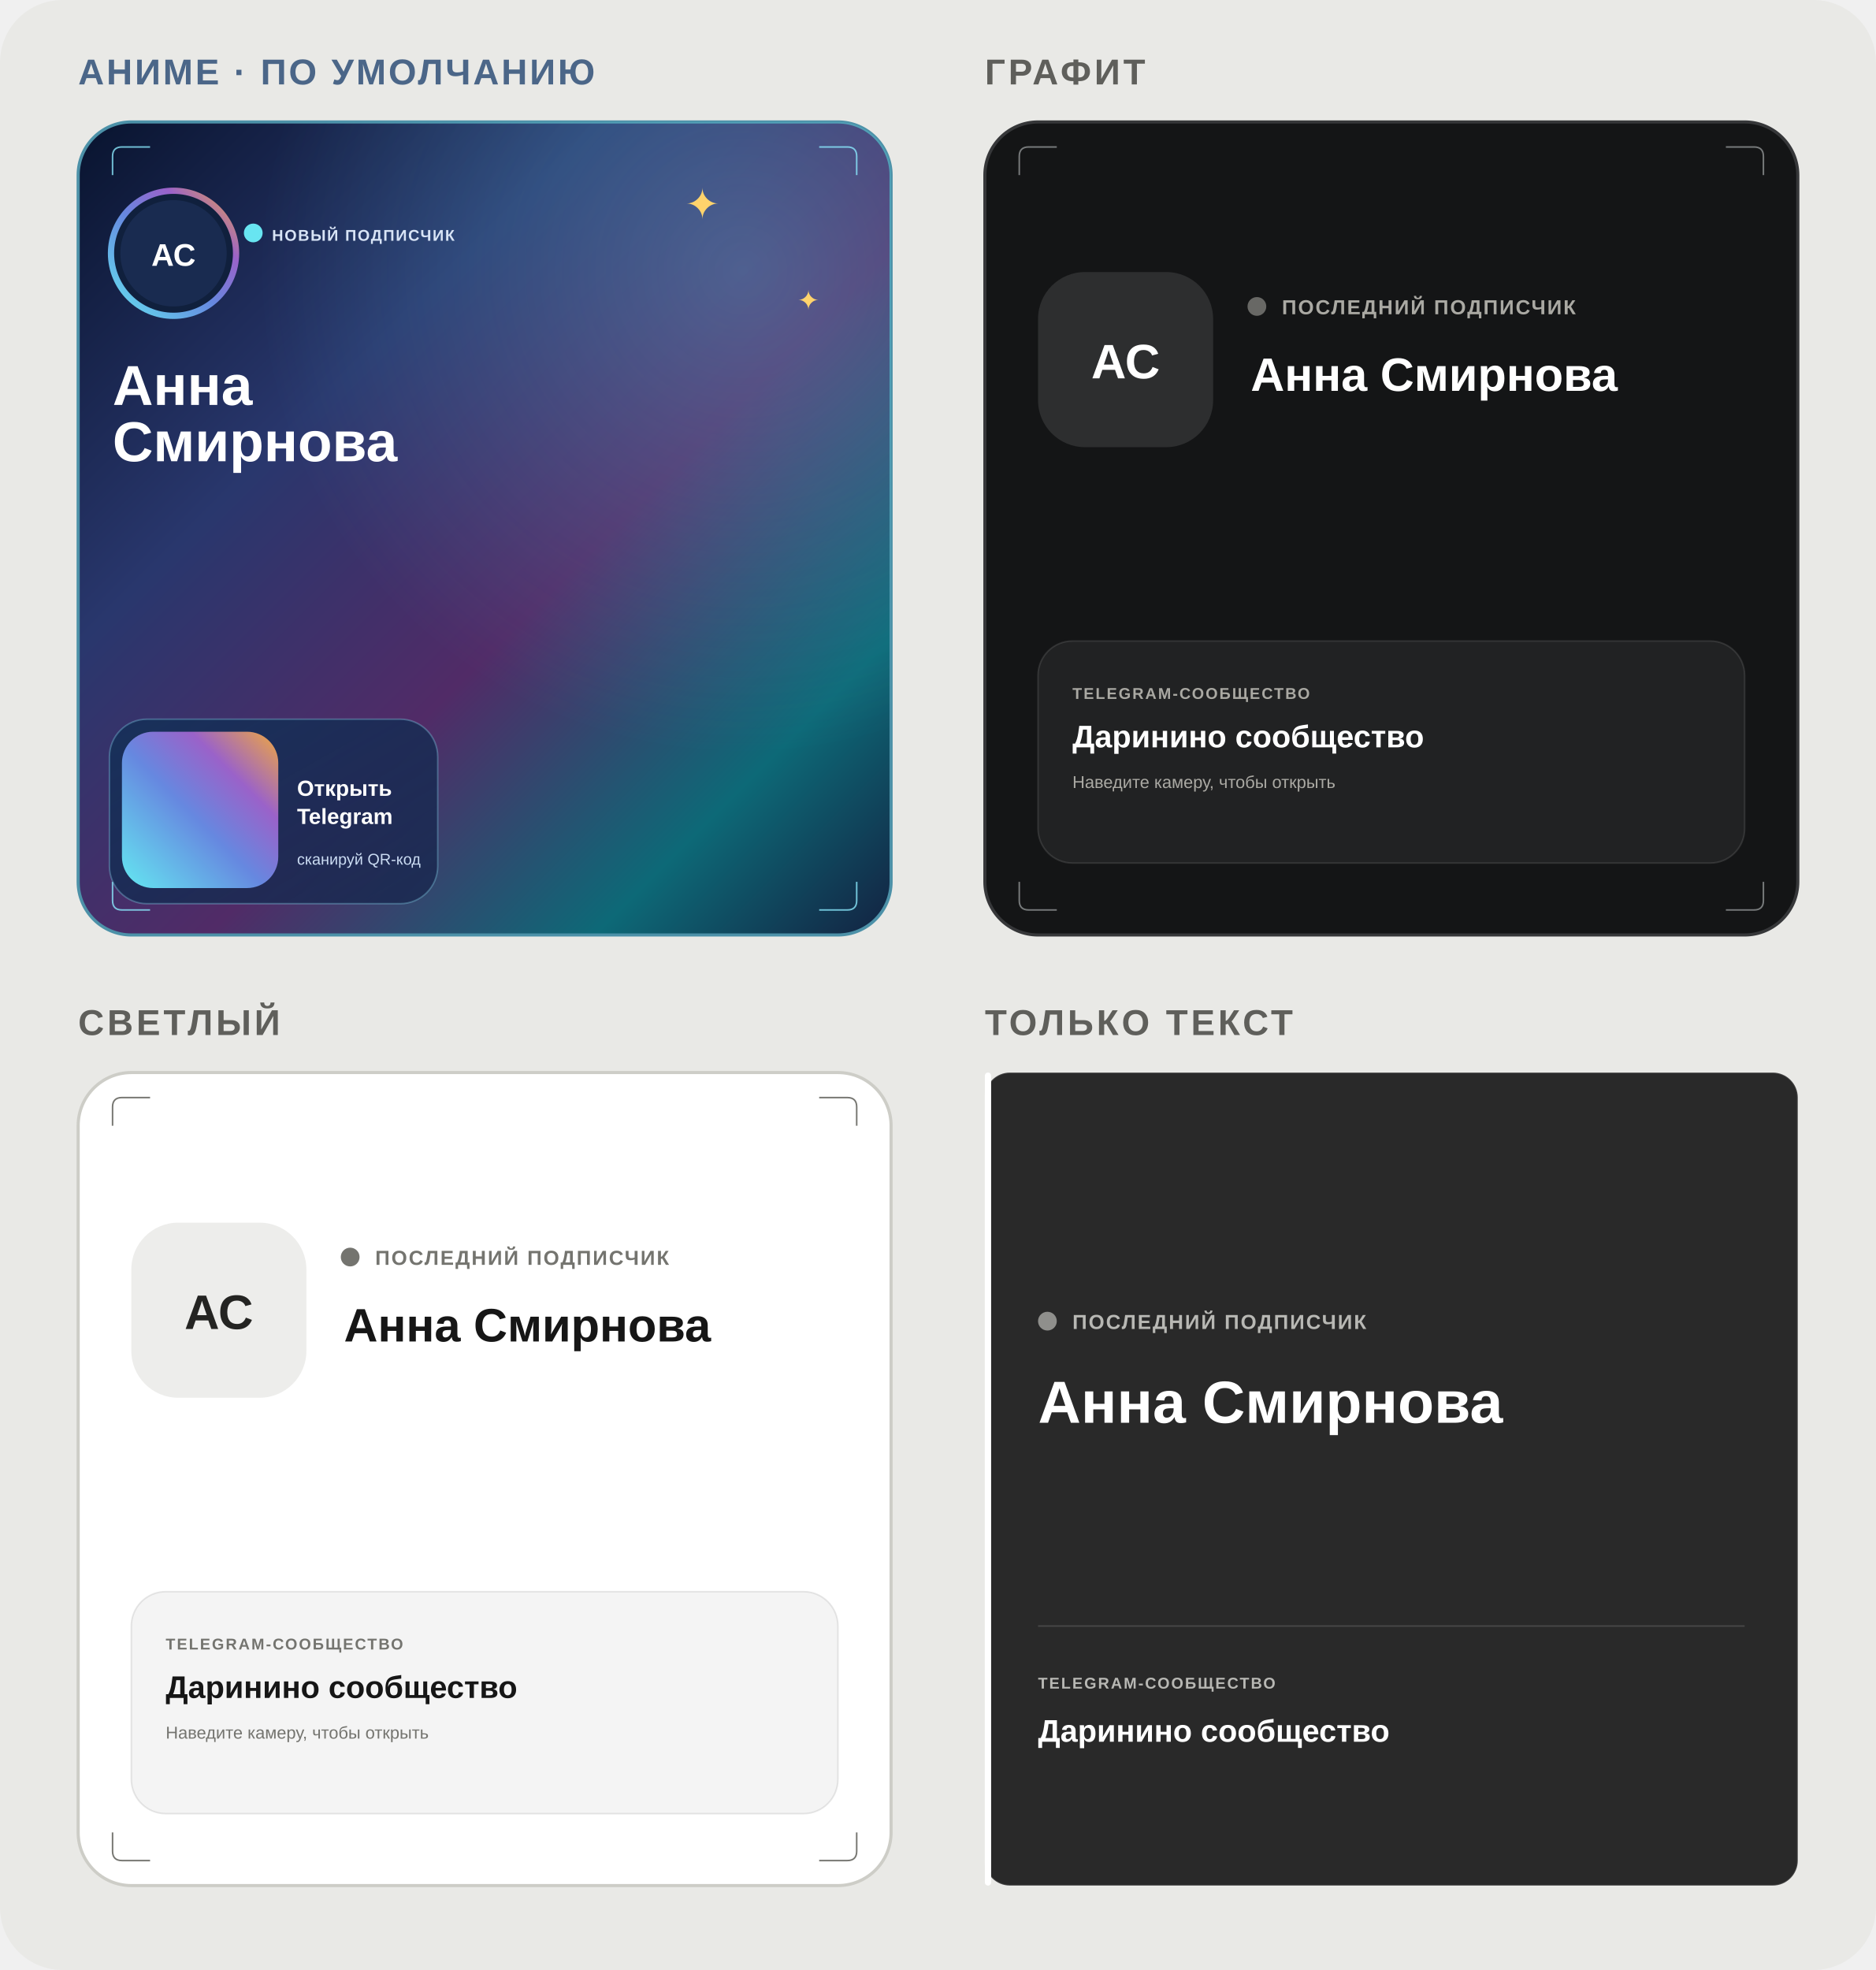
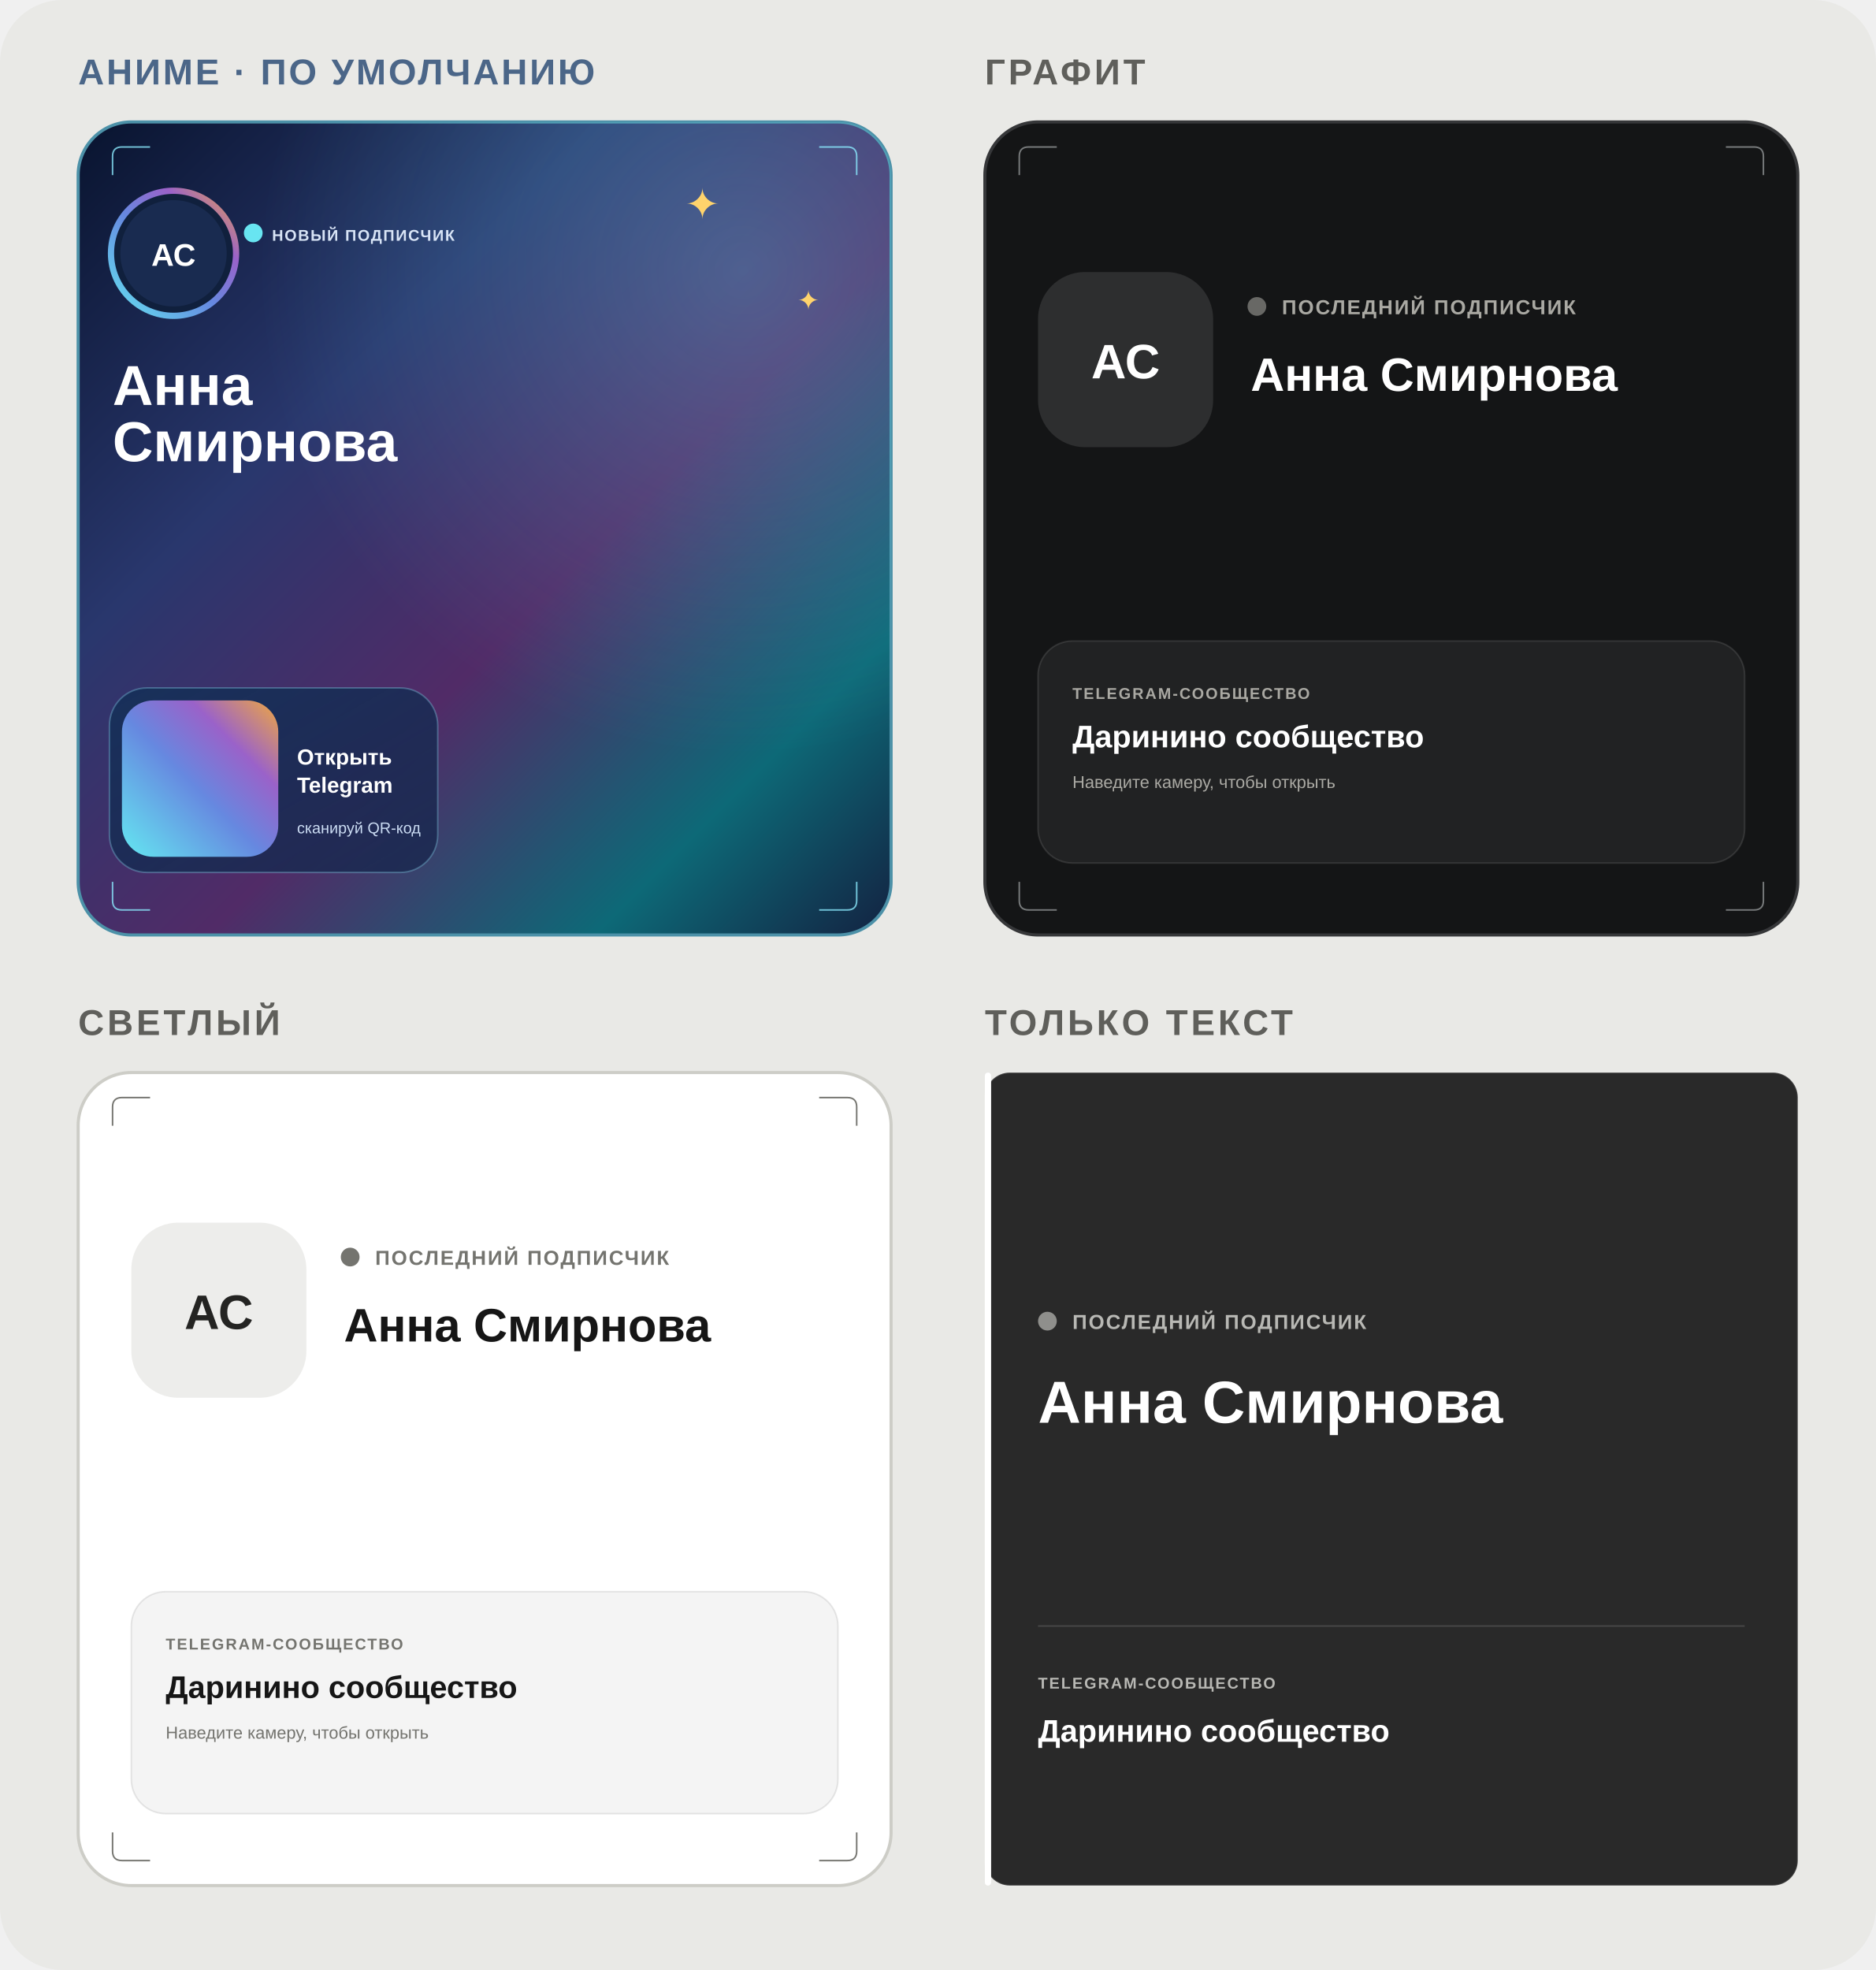
<svg xmlns="http://www.w3.org/2000/svg" width="1200" height="1260" viewBox="0 0 1200 1260">
  <defs>
    <linearGradient id="animeBg" x1="0" y1="0" x2="1" y2="1">
      <stop offset="0" stop-color="#09142f" />
      <stop offset="0.32" stop-color="#29376d" />
      <stop offset="0.58" stop-color="#512b67" />
      <stop offset="0.82" stop-color="#0d6977" />
      <stop offset="1" stop-color="#132342" />
    </linearGradient>
    <radialGradient id="animeGlow" cx="82%" cy="18%" r="60%">
      <stop offset="0" stop-color="#6cebff" stop-opacity="0.26" />
      <stop offset="1" stop-color="#6cebff" stop-opacity="0" />
    </radialGradient>
    <linearGradient id="avatarRing" x1="0" y1="1" x2="1" y2="0">
      <stop offset="0" stop-color="#64e8f1" />
      <stop offset="0.46" stop-color="#6688e0" />
      <stop offset="0.72" stop-color="#9a62c9" />
      <stop offset="1" stop-color="#f0a83f" />
    </linearGradient>
    <linearGradient id="qrPanel" x1="0" y1="0" x2="1" y2="1">
      <stop offset="0" stop-color="#17305a" stop-opacity="0.96" />
      <stop offset="1" stop-color="#1a274e" stop-opacity="0.82" />
    </linearGradient>
  </defs>
  <rect width="1200" height="1260" rx="40" fill="#e9e9e6" />
  <g font-family="Segoe UI, Arial, sans-serif">
    <g transform="translate(580 0)">
      <text x="50" y="54" fill="#5f5f5b" font-size="23" font-weight="600" letter-spacing="2">ГРАФИТ</text>
      <rect x="50" y="78" width="520" height="520" rx="34" fill="#141516" stroke="#363739" stroke-width="2" />
      <path d="M72 112V100Q72 94 78 94H96M548 112V100Q548 94 542 94H524M72 564V576Q72 582 78 582H96M548 564V576Q548 582 542 582H524" fill="none" stroke="#777a7b" />
      <rect x="84" y="174" width="112" height="112" rx="30" fill="#2d2e2f" />
      <text x="140" y="242" text-anchor="middle" fill="#fff" font-size="31" font-weight="700">АС</text>
      <circle cx="224" cy="196" r="6" fill="#686865" />
      <text x="240" y="201" fill="#aaa9a3" font-size="13" font-weight="600" letter-spacing="1">ПОСЛЕДНИЙ ПОДПИСЧИК</text>
      <text x="220" y="250" fill="#fff" font-size="30" font-weight="650">Анна Смирнова</text>
      <rect x="84" y="410" width="452" height="142" rx="22" fill="#fff" fill-opacity="0.055" stroke="#fff" stroke-opacity="0.11" />
      <text x="106" y="447" fill="#aaa9a3" font-size="10" font-weight="600" letter-spacing="1">TELEGRAM-СООБЩЕСТВО</text>
      <text x="106" y="478" fill="#fff" font-size="20" font-weight="650">Даринино сообщество</text>
      <text x="106" y="504" fill="#aaa9a3" font-size="11">Наведите камеру, чтобы открыть</text>
    </g>
    <g transform="translate(-580 608)">
      <text x="630" y="54" fill="#5f5f5b" font-size="23" font-weight="600" letter-spacing="2">СВЕТЛЫЙ</text>
      <rect x="630" y="78" width="520" height="520" rx="34" fill="#fff" stroke="#cdcdc7" stroke-width="2" />
      <path d="M652 112V100Q652 94 658 94H676M1128 112V100Q1128 94 1122 94H1104M652 564V576Q652 582 658 582H676M1128 564V576Q1128 582 1122 582H1104" fill="none" stroke="#777772" />
      <rect x="664" y="174" width="112" height="112" rx="30" fill="#ededeb" />
      <text x="720" y="242" text-anchor="middle" fill="#242422" font-size="31" font-weight="700">АС</text>
      <circle cx="804" cy="196" r="6" fill="#74746f" />
      <text x="820" y="201" fill="#74746f" font-size="13" font-weight="600" letter-spacing="1">ПОСЛЕДНИЙ ПОДПИСЧИК</text>
      <text x="800" y="250" fill="#161616" font-size="30" font-weight="650">Анна Смирнова</text>
      <rect x="664" y="410" width="452" height="142" rx="22" fill="#161616" fill-opacity="0.045" stroke="#161616" stroke-opacity="0.1" />
      <text x="686" y="447" fill="#74746f" font-size="10" font-weight="600" letter-spacing="1">TELEGRAM-СООБЩЕСТВО</text>
      <text x="686" y="478" fill="#161616" font-size="20" font-weight="650">Даринино сообщество</text>
      <text x="686" y="504" fill="#74746f" font-size="11">Наведите камеру, чтобы открыть</text>
    </g>
    <g transform="translate(580 0)">
      <text x="50" y="662" fill="#5f5f5b" font-size="23" font-weight="600" letter-spacing="2">ТОЛЬКО ТЕКСТ</text>
      <rect x="50" y="686" width="520" height="520" rx="16" fill="#151515" fill-opacity="0.9" stroke="#fff" stroke-opacity="0.14" />
      <rect x="50" y="686" width="4" height="520" rx="2" fill="#fff" />
      <circle cx="90" cy="845" r="6" fill="#8f8f8c" />
      <text x="106" y="850" fill="#b8b8b4" font-size="13" font-weight="600" letter-spacing="1">ПОСЛЕДНИЙ ПОДПИСЧИК</text>
      <text x="84" y="910" fill="#fff" font-size="38" font-weight="650">Анна Смирнова</text>
      <line x1="84" y1="1040" x2="536" y2="1040" stroke="#fff" stroke-opacity="0.14" />
      <text x="84" y="1080" fill="#b8b8b4" font-size="10" font-weight="600" letter-spacing="1">TELEGRAM-СООБЩЕСТВО</text>
      <text x="84" y="1114" fill="#fff" font-size="20" font-weight="650">Даринино сообщество</text>
    </g>
    <g transform="translate(-580 -608)">
      <text x="630" y="662" fill="#4b6688" font-size="23" font-weight="700" letter-spacing="1.5">АНИМЕ · ПО УМОЛЧАНИЮ</text>
      <rect x="630" y="686" width="520" height="520" rx="34" fill="url(#animeBg)" stroke="#4c91a8" stroke-width="2" />
      <rect x="630" y="686" width="520" height="520" rx="34" fill="url(#animeGlow)" />
      <path d="M652 720V708Q652 702 658 702H676M1128 720V708Q1128 702 1122 702H1104M652 1172V1184Q652 1190 658 1190H676M1128 1172V1184Q1128 1190 1122 1190H1104" fill="none" stroke="#8cecff" stroke-opacity="0.78" />
      <circle cx="691" cy="770" r="42" fill="url(#avatarRing)" />
      <circle cx="691" cy="770" r="36" fill="#192b50" stroke="#10203d" stroke-width="4" />
      <text x="691" y="778" text-anchor="middle" fill="#fff" font-size="20" font-weight="700">АС</text>
      <circle cx="742" cy="757" r="6" fill="#68e5f1" />
      <text x="754" y="762" fill="#d8e4f6" font-size="10" font-weight="650" letter-spacing="0.8">НОВЫЙ ПОДПИСЧИК</text>
      <text x="652" y="867" fill="#fff" font-size="36" font-weight="720">Анна</text>
      <text x="652" y="903" fill="#fff" font-size="36" font-weight="720">Смирнова</text>
-       <rect x="650" y="1068" width="210" height="118" rx="24" fill="url(#qrPanel)" stroke="#8febff" stroke-opacity="0.3" />
-       <rect x="658" y="1076" width="100" height="100" rx="20" fill="url(#avatarRing)" />
-       <text x="770" y="1117" fill="#fff" font-size="14" font-weight="700">Открыть</text>
-       <text x="770" y="1135" fill="#fff" font-size="14" font-weight="700">Telegram</text>
-       <text x="770" y="1161" fill="#cbdcf3" font-size="10">сканируй QR-код</text>
+       <rect x="650" y="1048" width="210" height="118" rx="24" fill="url(#qrPanel)" stroke="#8febff" stroke-opacity="0.3" />
+       <rect x="658" y="1056" width="100" height="100" rx="20" fill="url(#avatarRing)" />
+       <text x="770" y="1097" fill="#fff" font-size="14" font-weight="700">Открыть</text>
+       <text x="770" y="1115" fill="#fff" font-size="14" font-weight="700">Telegram</text>
+       <text x="770" y="1141" fill="#cbdcf3" font-size="10">сканируй QR-код</text>
      <text x="1018" y="748" fill="#ffd36c" font-size="27">✦</text>
      <text x="1090" y="806" fill="#ffd36c" font-size="17">✦</text>
    </g>
  </g>
</svg>
